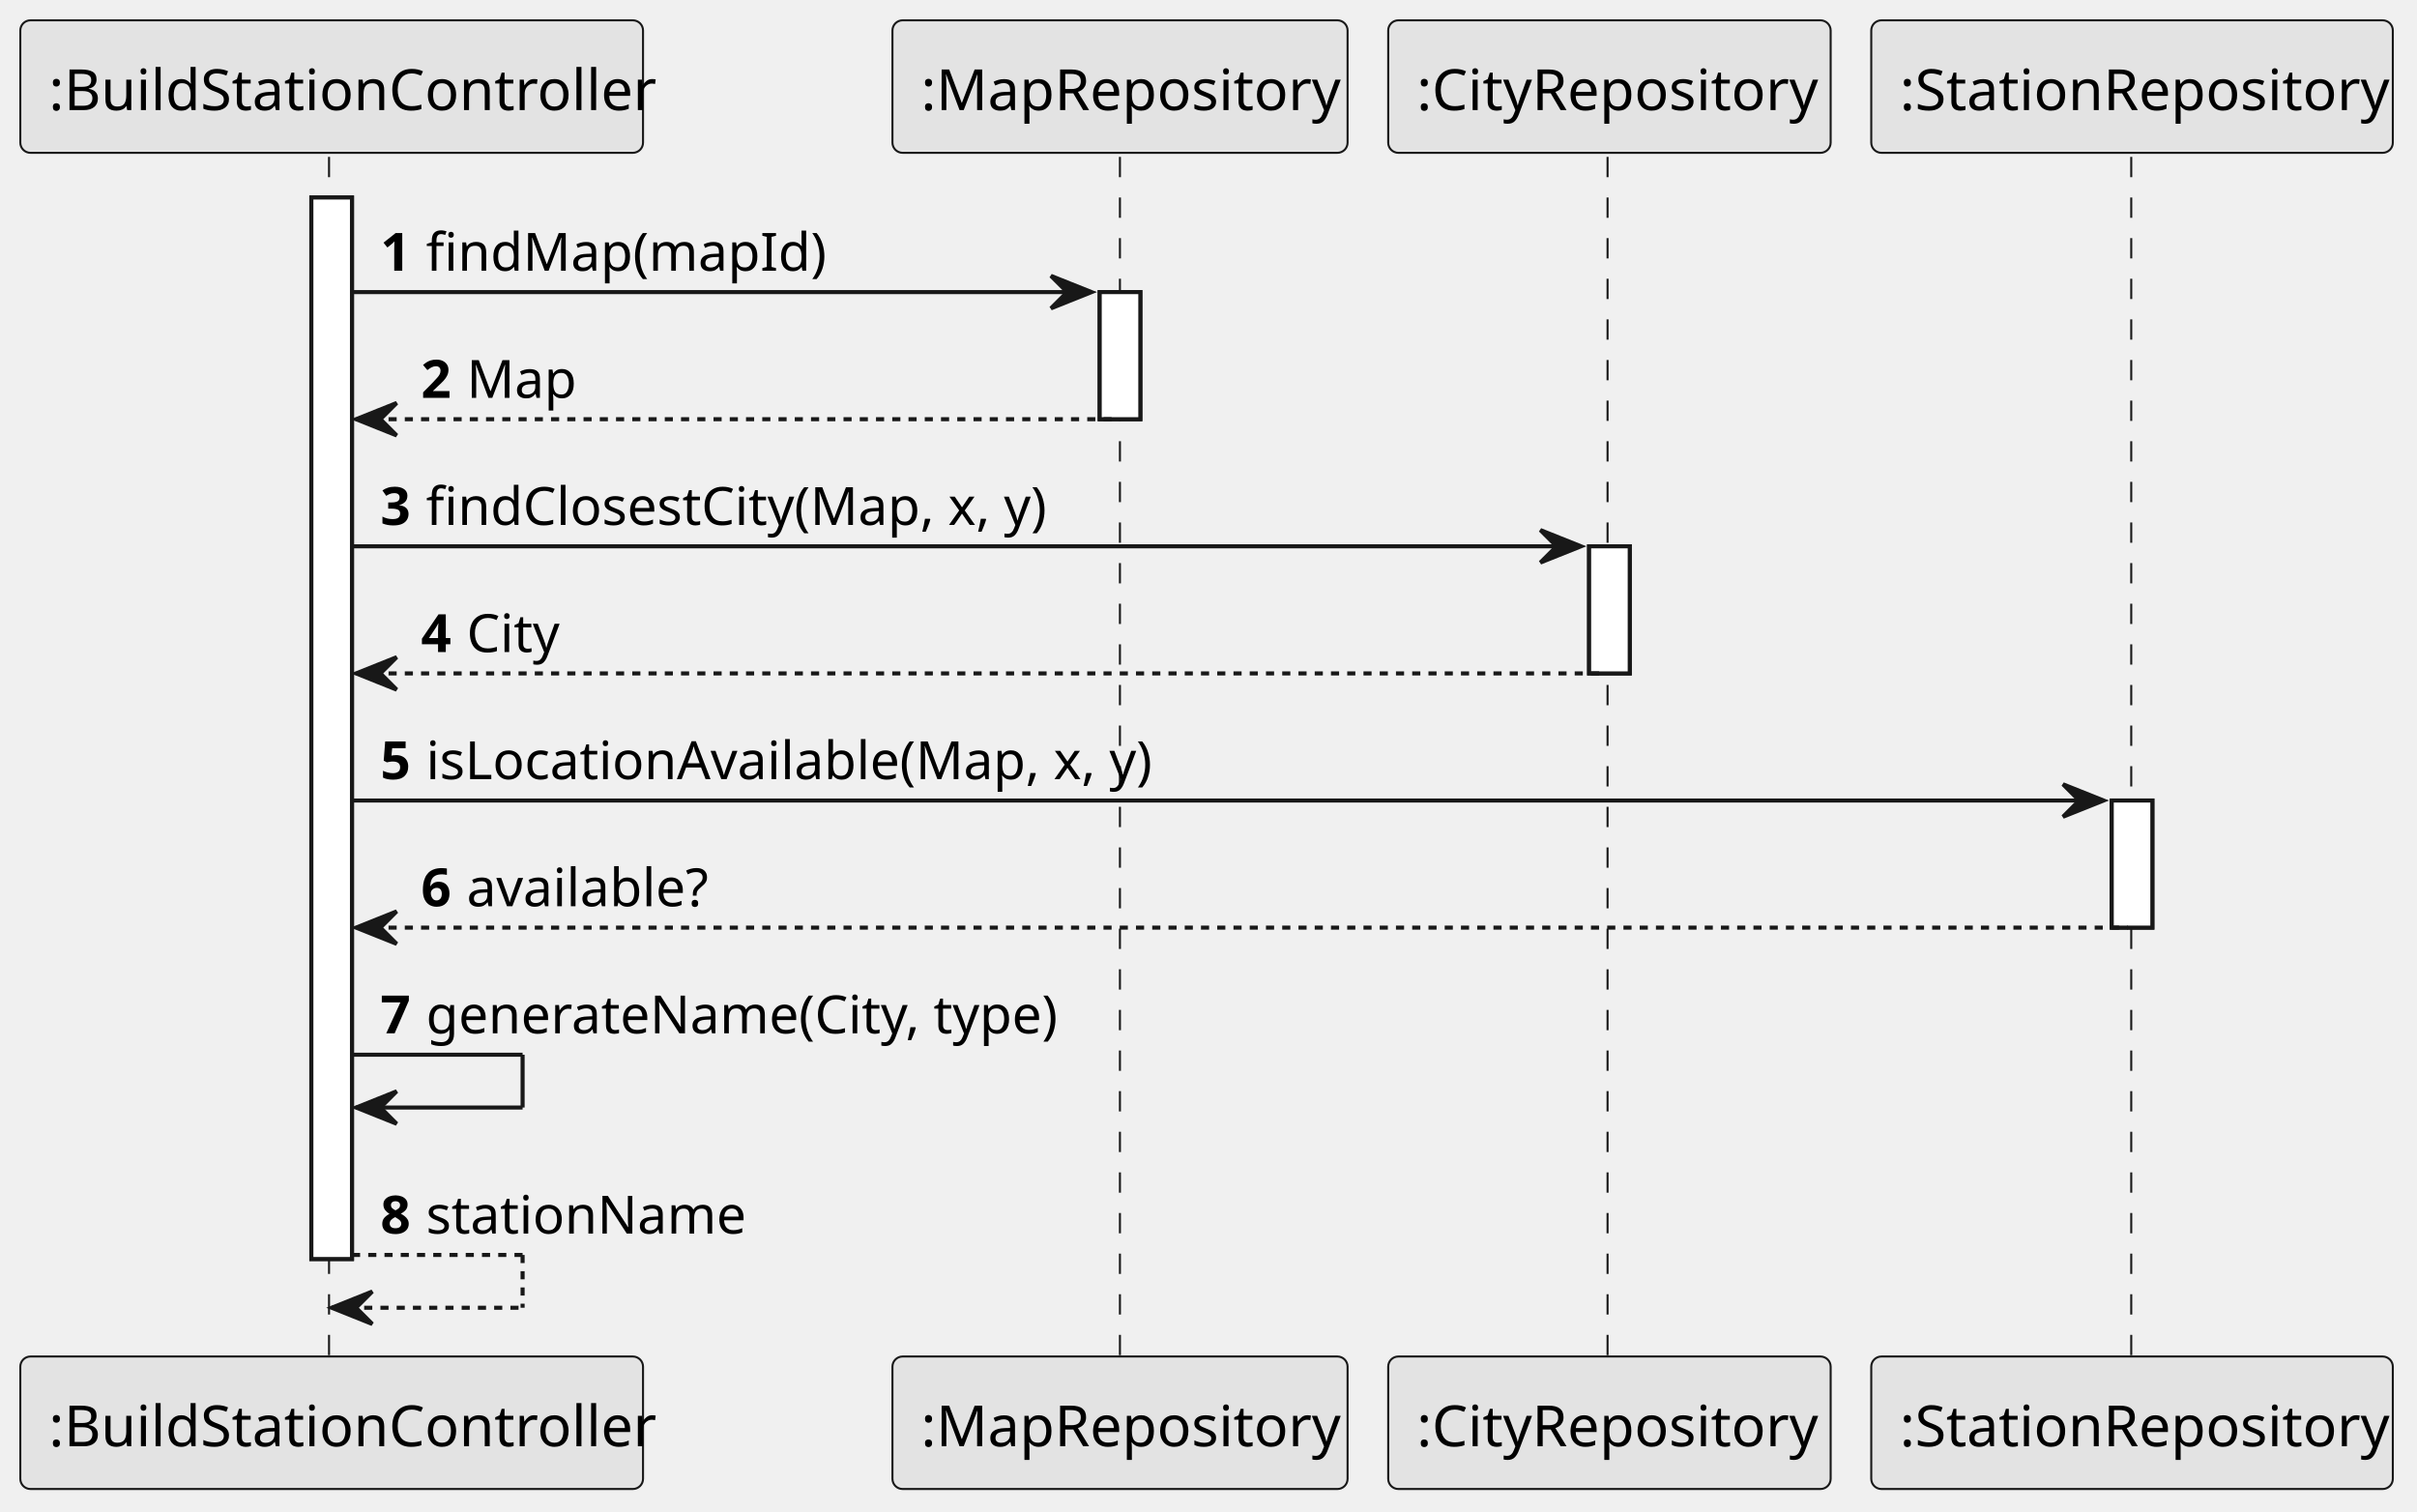
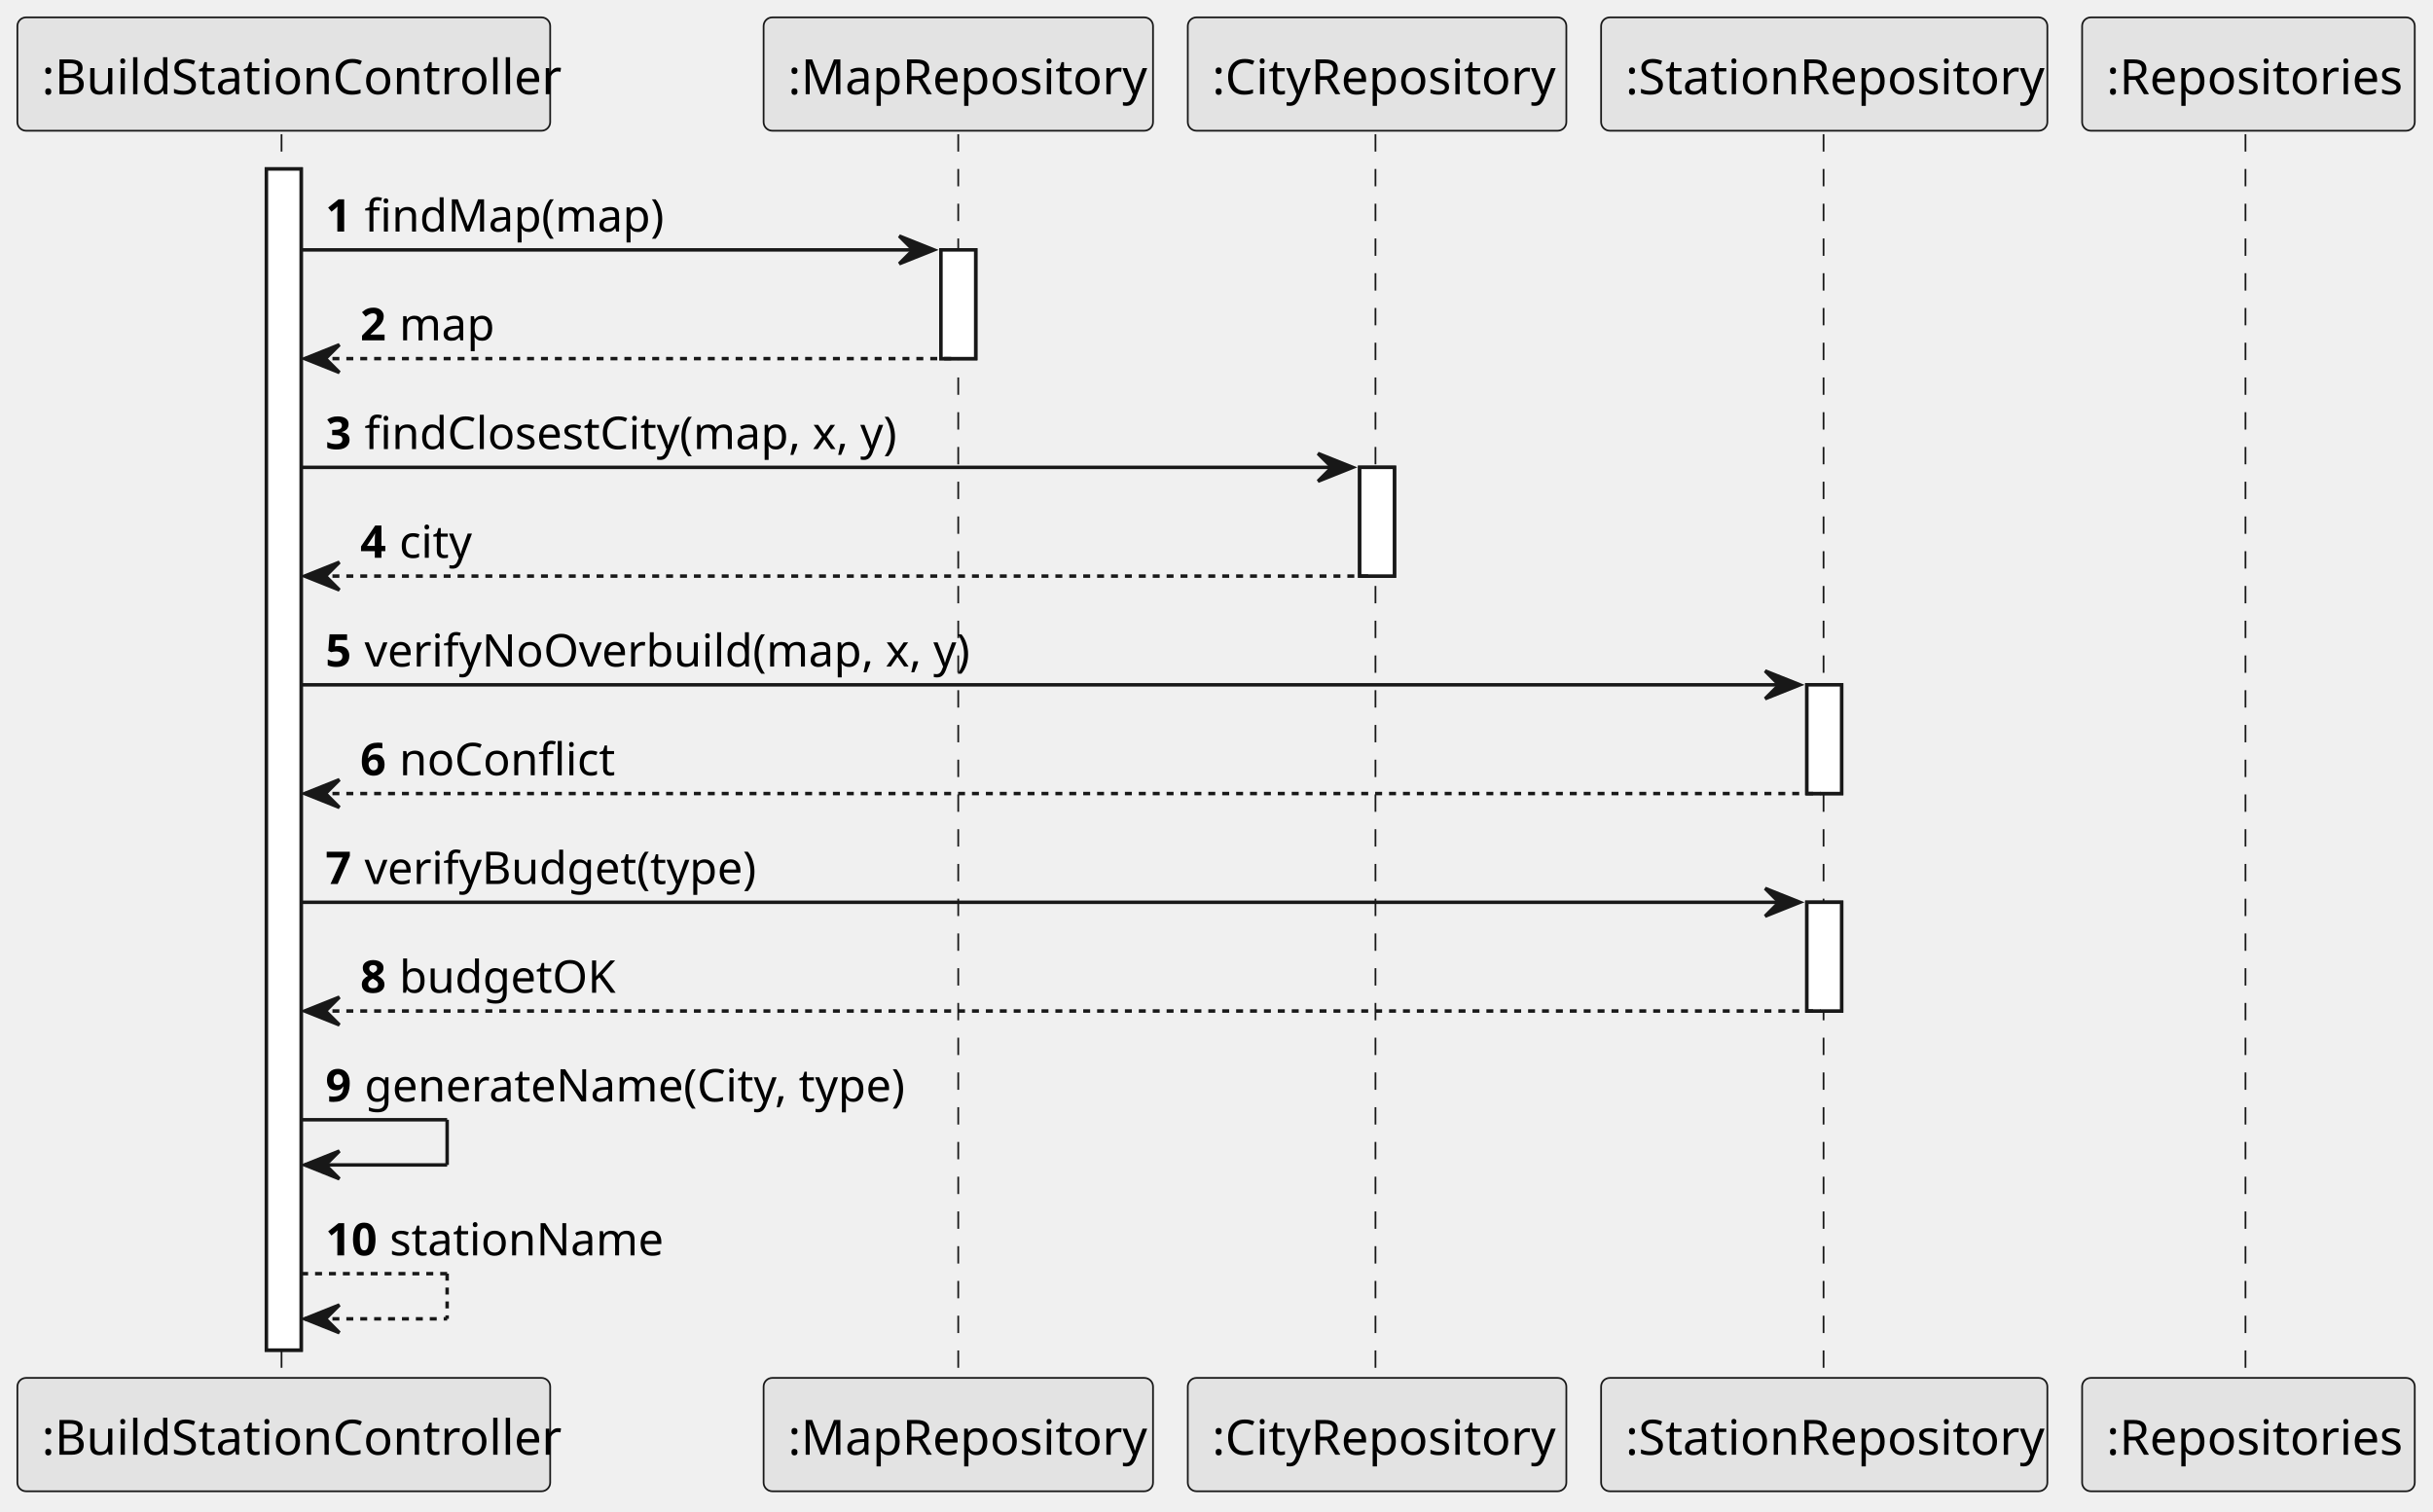
- <svg xmlns="http://www.w3.org/2000/svg" contentStyleType="text/css" height="372px" preserveAspectRatio="none" style="width:595px;height:372px;background:#FFFFFF;" version="1.1" viewBox="0 0 595 372" width="595px" zoomAndPan="magnify">
+ <svg xmlns="http://www.w3.org/2000/svg" contentStyleType="text/css" height="435px" preserveAspectRatio="none" style="width:700px;height:435px;background:#FFFFFF;" version="1.1" viewBox="0 0 700 435" width="700px" zoomAndPan="magnify">
  <defs />
  <g>
-     <rect fill="#FFFFFF" height="261.328" style="stroke:#181818;stroke-width:1.0;" width="10" x="76.648" y="48.621" />
+     <rect fill="#FFFFFF" height="339.91" style="stroke:#181818;stroke-width:1.0;" width="10" x="76.648" y="48.621" />
    <rect fill="#FFFFFF" height="31.291" style="stroke:#181818;stroke-width:1.0;" width="10" x="270.718" y="71.912" />
    <rect fill="#FFFFFF" height="31.291" style="stroke:#181818;stroke-width:1.0;" width="10" x="391.197" y="134.494" />
    <rect fill="#FFFFFF" height="31.291" style="stroke:#181818;stroke-width:1.0;" width="10" x="519.852" y="197.076" />
-     <line style="stroke:#181818;stroke-width:0.5;stroke-dasharray:5.0,5.0;" x1="81" x2="81" y1="38.621" y2="334.949" />
-     <line style="stroke:#181818;stroke-width:0.5;stroke-dasharray:5.0,5.0;" x1="275.697" x2="275.697" y1="38.621" y2="334.949" />
-     <line style="stroke:#181818;stroke-width:0.5;stroke-dasharray:5.0,5.0;" x1="395.738" x2="395.738" y1="38.621" y2="334.949" />
-     <line style="stroke:#181818;stroke-width:0.5;stroke-dasharray:5.0,5.0;" x1="524.655" x2="524.655" y1="38.621" y2="334.949" />
+     <rect fill="#FFFFFF" height="31.291" style="stroke:#181818;stroke-width:1.0;" width="10" x="519.852" y="259.658" />
+     <line style="stroke:#181818;stroke-width:0.5;stroke-dasharray:5.0,5.0;" x1="81" x2="81" y1="38.621" y2="397.531" />
+     <line style="stroke:#181818;stroke-width:0.5;stroke-dasharray:5.0,5.0;" x1="275.697" x2="275.697" y1="38.621" y2="397.531" />
+     <line style="stroke:#181818;stroke-width:0.5;stroke-dasharray:5.0,5.0;" x1="395.738" x2="395.738" y1="38.621" y2="397.531" />
+     <line style="stroke:#181818;stroke-width:0.5;stroke-dasharray:5.0,5.0;" x1="524.655" x2="524.655" y1="38.621" y2="397.531" />
+     <line style="stroke:#181818;stroke-width:0.5;stroke-dasharray:5.0,5.0;" x1="646.048" x2="646.048" y1="38.621" y2="397.531" />
    <rect fill="#E3E3E3" height="32.621" rx="2.5" ry="2.5" style="stroke:#181818;stroke-width:0.5;" width="153.296" x="5" y="5" />
    <text fill="#000000" font-family="sans-serif" font-size="14" lengthAdjust="spacing" textLength="139.296" x="12" y="27.107">:BuildStationController</text>
-     <rect fill="#E3E3E3" height="32.621" rx="2.5" ry="2.5" style="stroke:#181818;stroke-width:0.5;" width="153.296" x="5" y="333.949" />
-     <text fill="#000000" font-family="sans-serif" font-size="14" lengthAdjust="spacing" textLength="139.296" x="12" y="356.057">:BuildStationController</text>
+     <rect fill="#E3E3E3" height="32.621" rx="2.5" ry="2.5" style="stroke:#181818;stroke-width:0.5;" width="153.296" x="5" y="396.531" />
+     <text fill="#000000" font-family="sans-serif" font-size="14" lengthAdjust="spacing" textLength="139.296" x="12" y="418.639">:BuildStationController</text>
    <rect fill="#E3E3E3" height="32.621" rx="2.5" ry="2.5" style="stroke:#181818;stroke-width:0.5;" width="112.041" x="219.697" y="5" />
    <text fill="#000000" font-family="sans-serif" font-size="14" lengthAdjust="spacing" textLength="98.041" x="226.697" y="27.107">:MapRepository</text>
-     <rect fill="#E3E3E3" height="32.621" rx="2.5" ry="2.5" style="stroke:#181818;stroke-width:0.5;" width="112.041" x="219.697" y="333.949" />
-     <text fill="#000000" font-family="sans-serif" font-size="14" lengthAdjust="spacing" textLength="98.041" x="226.697" y="356.057">:MapRepository</text>
+     <rect fill="#E3E3E3" height="32.621" rx="2.5" ry="2.5" style="stroke:#181818;stroke-width:0.5;" width="112.041" x="219.697" y="396.531" />
+     <text fill="#000000" font-family="sans-serif" font-size="14" lengthAdjust="spacing" textLength="98.041" x="226.697" y="418.639">:MapRepository</text>
    <rect fill="#E3E3E3" height="32.621" rx="2.5" ry="2.5" style="stroke:#181818;stroke-width:0.5;" width="108.917" x="341.738" y="5" />
    <text fill="#000000" font-family="sans-serif" font-size="14" lengthAdjust="spacing" textLength="94.917" x="348.738" y="27.107">:CityRepository</text>
-     <rect fill="#E3E3E3" height="32.621" rx="2.5" ry="2.5" style="stroke:#181818;stroke-width:0.5;" width="108.917" x="341.738" y="333.949" />
-     <text fill="#000000" font-family="sans-serif" font-size="14" lengthAdjust="spacing" textLength="94.917" x="348.738" y="356.057">:CityRepository</text>
+     <rect fill="#E3E3E3" height="32.621" rx="2.5" ry="2.5" style="stroke:#181818;stroke-width:0.5;" width="108.917" x="341.738" y="396.531" />
+     <text fill="#000000" font-family="sans-serif" font-size="14" lengthAdjust="spacing" textLength="94.917" x="348.738" y="418.639">:CityRepository</text>
    <rect fill="#E3E3E3" height="32.621" rx="2.5" ry="2.5" style="stroke:#181818;stroke-width:0.5;" width="128.393" x="460.655" y="5" />
    <text fill="#000000" font-family="sans-serif" font-size="14" lengthAdjust="spacing" textLength="114.393" x="467.655" y="27.107">:StationRepository</text>
-     <rect fill="#E3E3E3" height="32.621" rx="2.5" ry="2.5" style="stroke:#181818;stroke-width:0.5;" width="128.393" x="460.655" y="333.949" />
-     <text fill="#000000" font-family="sans-serif" font-size="14" lengthAdjust="spacing" textLength="114.393" x="467.655" y="356.057">:StationRepository</text>
-     <rect fill="#FFFFFF" height="261.328" style="stroke:#181818;stroke-width:1.0;" width="10" x="76.648" y="48.621" />
+     <rect fill="#E3E3E3" height="32.621" rx="2.5" ry="2.5" style="stroke:#181818;stroke-width:0.5;" width="128.393" x="460.655" y="396.531" />
+     <text fill="#000000" font-family="sans-serif" font-size="14" lengthAdjust="spacing" textLength="114.393" x="467.655" y="418.639">:StationRepository</text>
+     <rect fill="#E3E3E3" height="32.621" rx="2.5" ry="2.5" style="stroke:#181818;stroke-width:0.5;" width="95.703" x="599.048" y="5" />
+     <text fill="#000000" font-family="sans-serif" font-size="14" lengthAdjust="spacing" textLength="81.703" x="606.048" y="27.107">:Repositories</text>
+     <rect fill="#E3E3E3" height="32.621" rx="2.5" ry="2.5" style="stroke:#181818;stroke-width:0.5;" width="95.703" x="599.048" y="396.531" />
+     <text fill="#000000" font-family="sans-serif" font-size="14" lengthAdjust="spacing" textLength="81.703" x="606.048" y="418.639">:Repositories</text>
+     <rect fill="#FFFFFF" height="339.91" style="stroke:#181818;stroke-width:1.0;" width="10" x="76.648" y="48.621" />
    <rect fill="#FFFFFF" height="31.291" style="stroke:#181818;stroke-width:1.0;" width="10" x="270.718" y="71.912" />
    <rect fill="#FFFFFF" height="31.291" style="stroke:#181818;stroke-width:1.0;" width="10" x="391.197" y="134.494" />
    <rect fill="#FFFFFF" height="31.291" style="stroke:#181818;stroke-width:1.0;" width="10" x="519.852" y="197.076" />
+     <rect fill="#FFFFFF" height="31.291" style="stroke:#181818;stroke-width:1.0;" width="10" x="519.852" y="259.658" />
    <polygon fill="#181818" points="258.718,67.912,268.718,71.912,258.718,75.912,262.718,71.912" style="stroke:#181818;stroke-width:1.0;" />
    <line style="stroke:#181818;stroke-width:1.0;" x1="86.648" x2="264.718" y1="71.912" y2="71.912" />
    <text fill="#000000" font-family="sans-serif" font-size="13" font-weight="bold" lengthAdjust="spacing" textLength="7.23" x="93.648" y="66.649">1</text>
-     <text fill="#000000" font-family="sans-serif" font-size="13" lengthAdjust="spacing" textLength="91.038" x="104.878" y="66.649">findMap(mapId)</text>
+     <text fill="#000000" font-family="sans-serif" font-size="13" lengthAdjust="spacing" textLength="80.196" x="104.878" y="66.649">findMap(map)</text>
    <polygon fill="#181818" points="97.648,99.203,87.648,103.203,97.648,107.203,93.648,103.203" style="stroke:#181818;stroke-width:1.0;" />
    <line style="stroke:#181818;stroke-width:1.0;stroke-dasharray:2.0,2.0;" x1="91.648" x2="274.718" y1="103.203" y2="103.203" />
    <text fill="#000000" font-family="sans-serif" font-size="13" font-weight="bold" lengthAdjust="spacing" textLength="7.23" x="103.648" y="97.94">2</text>
-     <text fill="#000000" font-family="sans-serif" font-size="13" lengthAdjust="spacing" textLength="25.289" x="114.878" y="97.94">Map</text>
+     <text fill="#000000" font-family="sans-serif" font-size="13" lengthAdjust="spacing" textLength="25.289" x="114.878" y="97.94">map</text>
    <polygon fill="#181818" points="379.197,130.494,389.197,134.494,379.197,138.494,383.197,134.494" style="stroke:#181818;stroke-width:1.0;" />
    <line style="stroke:#181818;stroke-width:1.0;" x1="86.648" x2="385.197" y1="134.494" y2="134.494" />
    <text fill="#000000" font-family="sans-serif" font-size="13" font-weight="bold" lengthAdjust="spacing" textLength="7.23" x="93.648" y="129.231">3</text>
-     <text fill="#000000" font-family="sans-serif" font-size="13" lengthAdjust="spacing" textLength="148.091" x="104.878" y="129.231">findClosestCity(Map, x, y)</text>
+     <text fill="#000000" font-family="sans-serif" font-size="13" lengthAdjust="spacing" textLength="148.091" x="104.878" y="129.231">findClosestCity(map, x, y)</text>
    <polygon fill="#181818" points="97.648,161.785,87.648,165.785,97.648,169.785,93.648,165.785" style="stroke:#181818;stroke-width:1.0;" />
    <line style="stroke:#181818;stroke-width:1.0;stroke-dasharray:2.0,2.0;" x1="91.648" x2="395.197" y1="165.785" y2="165.785" />
    <text fill="#000000" font-family="sans-serif" font-size="13" font-weight="bold" lengthAdjust="spacing" textLength="7.23" x="103.648" y="160.523">4</text>
-     <text fill="#000000" font-family="sans-serif" font-size="13" lengthAdjust="spacing" textLength="22.388" x="114.878" y="160.523">City</text>
+     <text fill="#000000" font-family="sans-serif" font-size="13" lengthAdjust="spacing" textLength="19.5" x="114.878" y="160.523">city</text>
    <polygon fill="#181818" points="507.852,193.076,517.852,197.076,507.852,201.076,511.852,197.076" style="stroke:#181818;stroke-width:1.0;" />
    <line style="stroke:#181818;stroke-width:1.0;" x1="86.648" x2="513.852" y1="197.076" y2="197.076" />
    <text fill="#000000" font-family="sans-serif" font-size="13" font-weight="bold" lengthAdjust="spacing" textLength="7.23" x="93.648" y="191.814">5</text>
-     <text fill="#000000" font-family="sans-serif" font-size="13" lengthAdjust="spacing" textLength="172.688" x="104.878" y="191.814">isLocationAvailable(Map, x, y)</text>
+     <text fill="#000000" font-family="sans-serif" font-size="13" lengthAdjust="spacing" textLength="164.709" x="104.878" y="191.814">verifyNoOverbuild(map, x, y)</text>
    <polygon fill="#181818" points="97.648,224.367,87.648,228.367,97.648,232.367,93.648,228.367" style="stroke:#181818;stroke-width:1.0;" />
    <line style="stroke:#181818;stroke-width:1.0;stroke-dasharray:2.0,2.0;" x1="91.648" x2="523.852" y1="228.367" y2="228.367" />
    <text fill="#000000" font-family="sans-serif" font-size="13" font-weight="bold" lengthAdjust="spacing" textLength="7.23" x="103.648" y="223.105">6</text>
-     <text fill="#000000" font-family="sans-serif" font-size="13" lengthAdjust="spacing" textLength="58.544" x="114.878" y="223.105">available?</text>
-     <line style="stroke:#181818;stroke-width:1.0;" x1="86.648" x2="128.648" y1="259.658" y2="259.658" />
-     <line style="stroke:#181818;stroke-width:1.0;" x1="128.648" x2="128.648" y1="259.658" y2="272.658" />
-     <line style="stroke:#181818;stroke-width:1.0;" x1="87.648" x2="128.648" y1="272.658" y2="272.658" />
-     <polygon fill="#181818" points="97.648,268.658,87.648,272.658,97.648,276.658,93.648,272.658" style="stroke:#181818;stroke-width:1.0;" />
+     <text fill="#000000" font-family="sans-serif" font-size="13" lengthAdjust="spacing" textLength="57.808" x="114.878" y="223.105">noConflict</text>
+     <polygon fill="#181818" points="507.852,255.658,517.852,259.658,507.852,263.658,511.852,259.658" style="stroke:#181818;stroke-width:1.0;" />
+     <line style="stroke:#181818;stroke-width:1.0;" x1="86.648" x2="513.852" y1="259.658" y2="259.658" />
    <text fill="#000000" font-family="sans-serif" font-size="13" font-weight="bold" lengthAdjust="spacing" textLength="7.23" x="93.648" y="254.395">7</text>
-     <text fill="#000000" font-family="sans-serif" font-size="13" lengthAdjust="spacing" textLength="148.84" x="104.878" y="254.395">generateName(City, type)</text>
-     <line style="stroke:#181818;stroke-width:1.0;stroke-dasharray:2.0,2.0;" x1="86.648" x2="128.648" y1="308.949" y2="308.949" />
-     <line style="stroke:#181818;stroke-width:1.0;stroke-dasharray:2.0,2.0;" x1="128.648" x2="128.648" y1="308.949" y2="321.949" />
-     <line style="stroke:#181818;stroke-width:1.0;stroke-dasharray:2.0,2.0;" x1="81.648" x2="128.648" y1="321.949" y2="321.949" />
-     <polygon fill="#181818" points="91.648,317.949,81.648,321.949,91.648,325.949,87.648,321.949" style="stroke:#181818;stroke-width:1.0;" />
-     <text fill="#000000" font-family="sans-serif" font-size="13" font-weight="bold" lengthAdjust="spacing" textLength="7.23" x="93.648" y="303.687">8</text>
-     <text fill="#000000" font-family="sans-serif" font-size="13" lengthAdjust="spacing" textLength="72.979" x="104.878" y="303.687">stationName</text>
+     <text fill="#000000" font-family="sans-serif" font-size="13" lengthAdjust="spacing" textLength="105.492" x="104.878" y="254.395">verifyBudget(type)</text>
+     <polygon fill="#181818" points="97.648,286.949,87.648,290.949,97.648,294.949,93.648,290.949" style="stroke:#181818;stroke-width:1.0;" />
+     <line style="stroke:#181818;stroke-width:1.0;stroke-dasharray:2.0,2.0;" x1="91.648" x2="523.852" y1="290.949" y2="290.949" />
+     <text fill="#000000" font-family="sans-serif" font-size="13" font-weight="bold" lengthAdjust="spacing" textLength="7.23" x="103.648" y="285.687">8</text>
+     <text fill="#000000" font-family="sans-serif" font-size="13" lengthAdjust="spacing" textLength="58.544" x="114.878" y="285.687">budgetOK</text>
+     <line style="stroke:#181818;stroke-width:1.0;" x1="86.648" x2="128.648" y1="322.24" y2="322.24" />
+     <line style="stroke:#181818;stroke-width:1.0;" x1="128.648" x2="128.648" y1="322.24" y2="335.24" />
+     <line style="stroke:#181818;stroke-width:1.0;" x1="87.648" x2="128.648" y1="335.24" y2="335.24" />
+     <polygon fill="#181818" points="97.648,331.24,87.648,335.24,97.648,339.24,93.648,335.24" style="stroke:#181818;stroke-width:1.0;" />
+     <text fill="#000000" font-family="sans-serif" font-size="13" font-weight="bold" lengthAdjust="spacing" textLength="7.23" x="93.648" y="316.978">9</text>
+     <text fill="#000000" font-family="sans-serif" font-size="13" lengthAdjust="spacing" textLength="148.84" x="104.878" y="316.978">generateName(City, type)</text>
+     <line style="stroke:#181818;stroke-width:1.0;stroke-dasharray:2.0,2.0;" x1="86.648" x2="128.648" y1="366.531" y2="366.531" />
+     <line style="stroke:#181818;stroke-width:1.0;stroke-dasharray:2.0,2.0;" x1="128.648" x2="128.648" y1="366.531" y2="379.531" />
+     <line style="stroke:#181818;stroke-width:1.0;stroke-dasharray:2.0,2.0;" x1="87.648" x2="128.648" y1="379.531" y2="379.531" />
+     <polygon fill="#181818" points="97.648,375.531,87.648,379.531,97.648,383.531,93.648,379.531" style="stroke:#181818;stroke-width:1.0;" />
+     <text fill="#000000" font-family="sans-serif" font-size="13" font-weight="bold" lengthAdjust="spacing" textLength="14.46" x="93.648" y="361.269">10</text>
+     <text fill="#000000" font-family="sans-serif" font-size="13" lengthAdjust="spacing" textLength="72.979" x="112.108" y="361.269">stationName</text>
  </g>
</svg>
